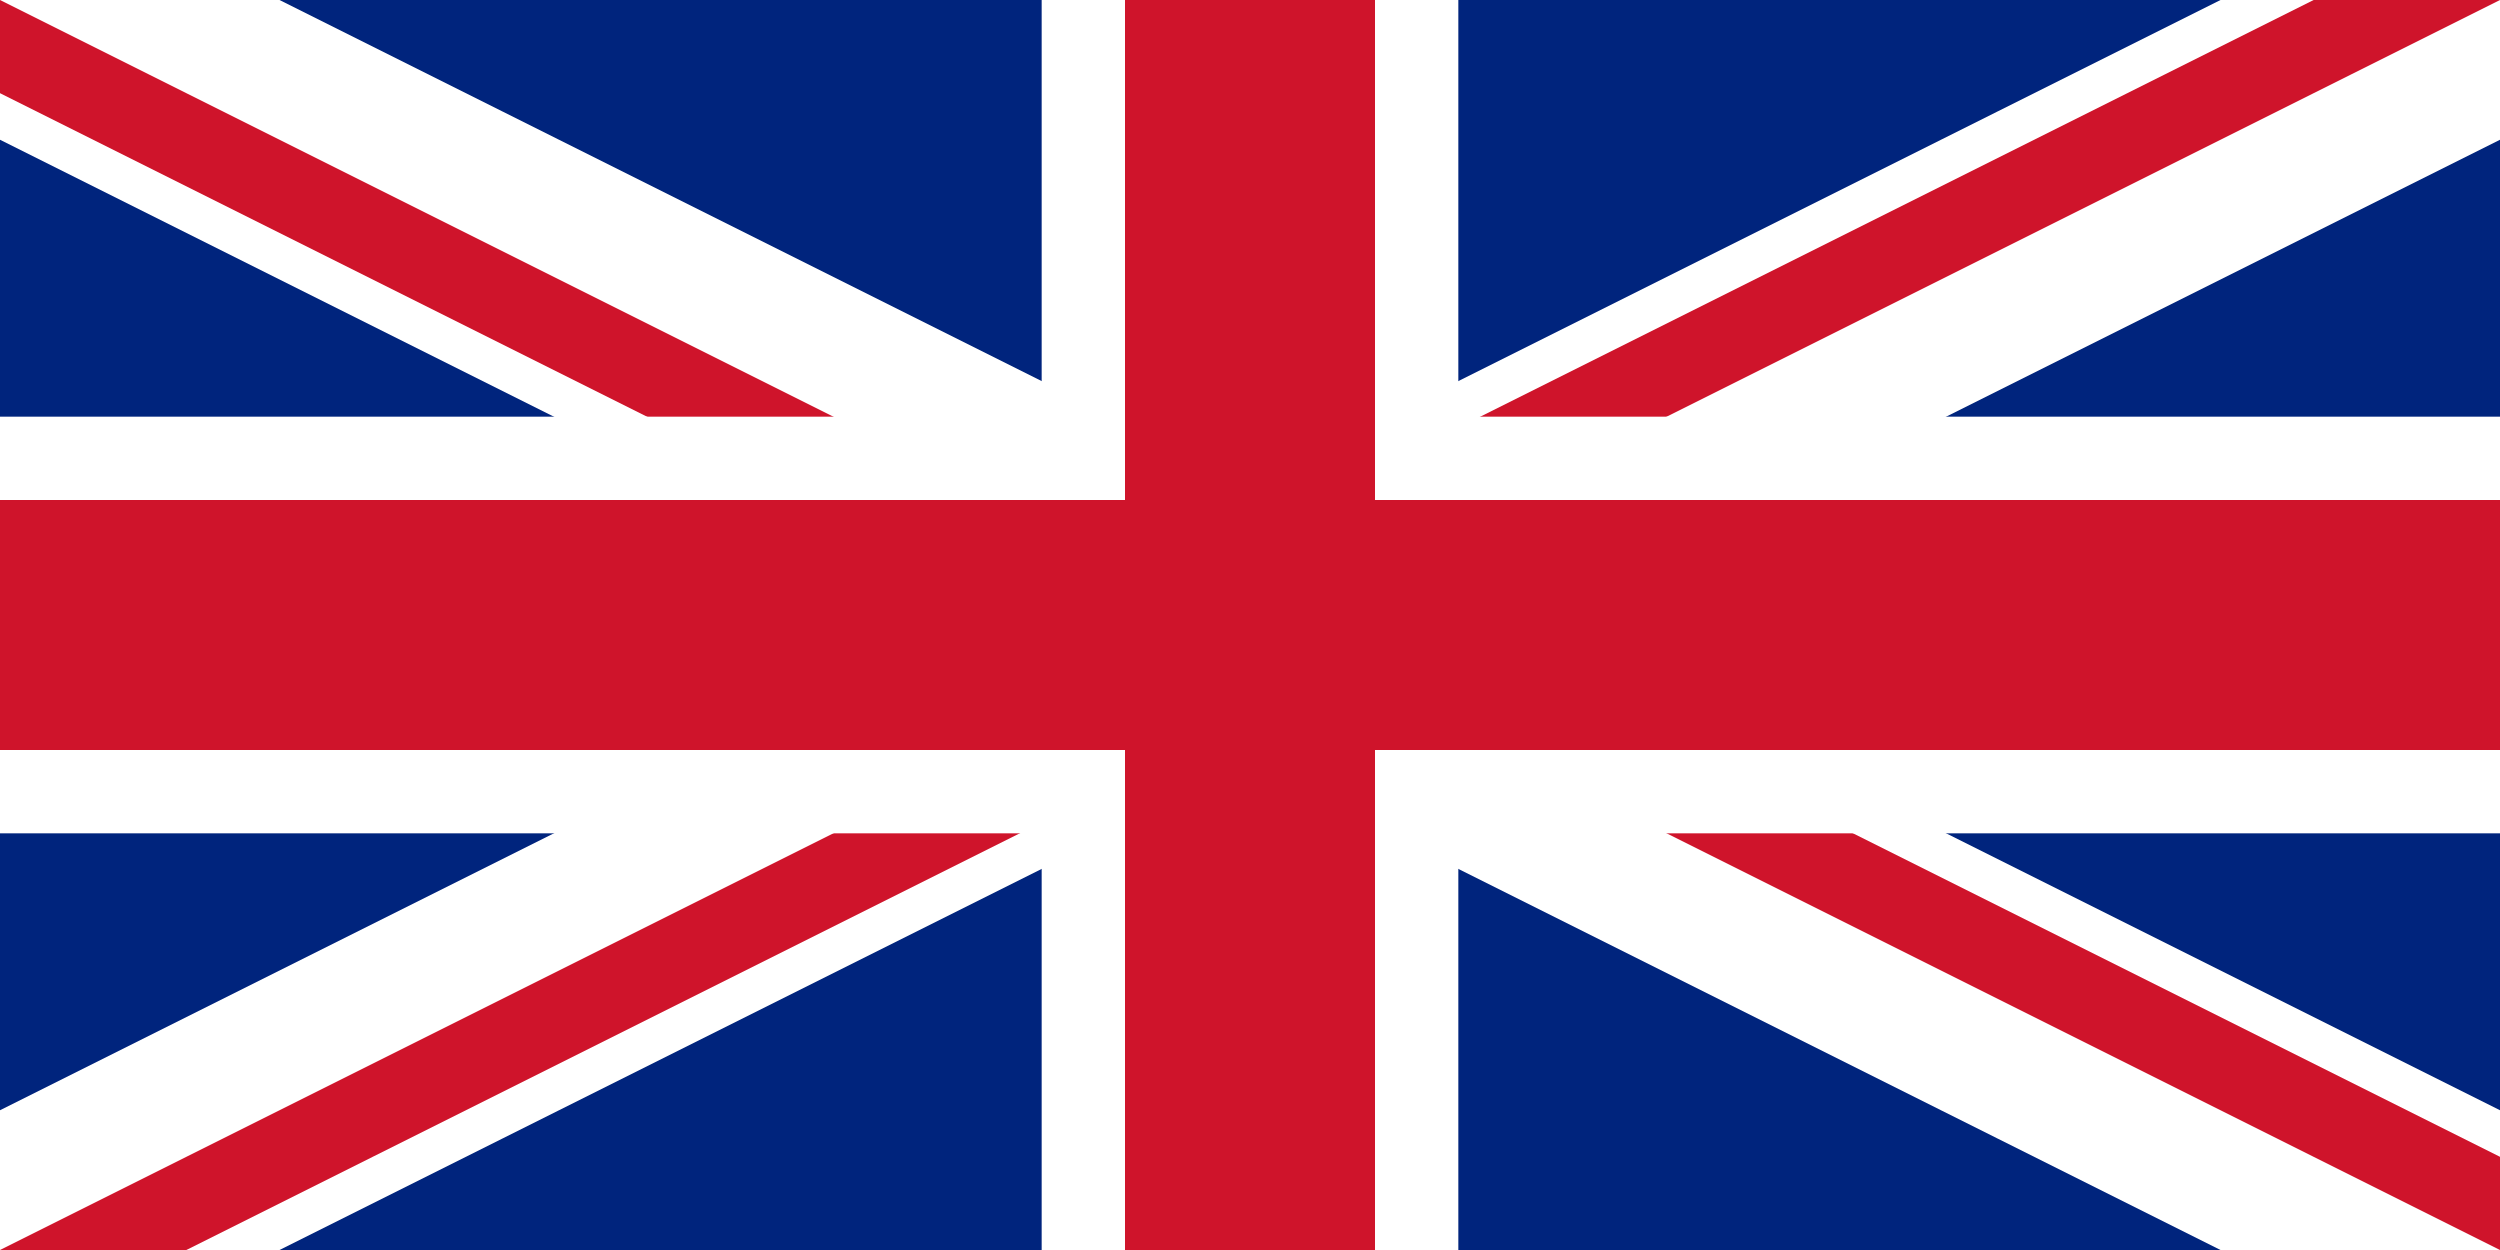
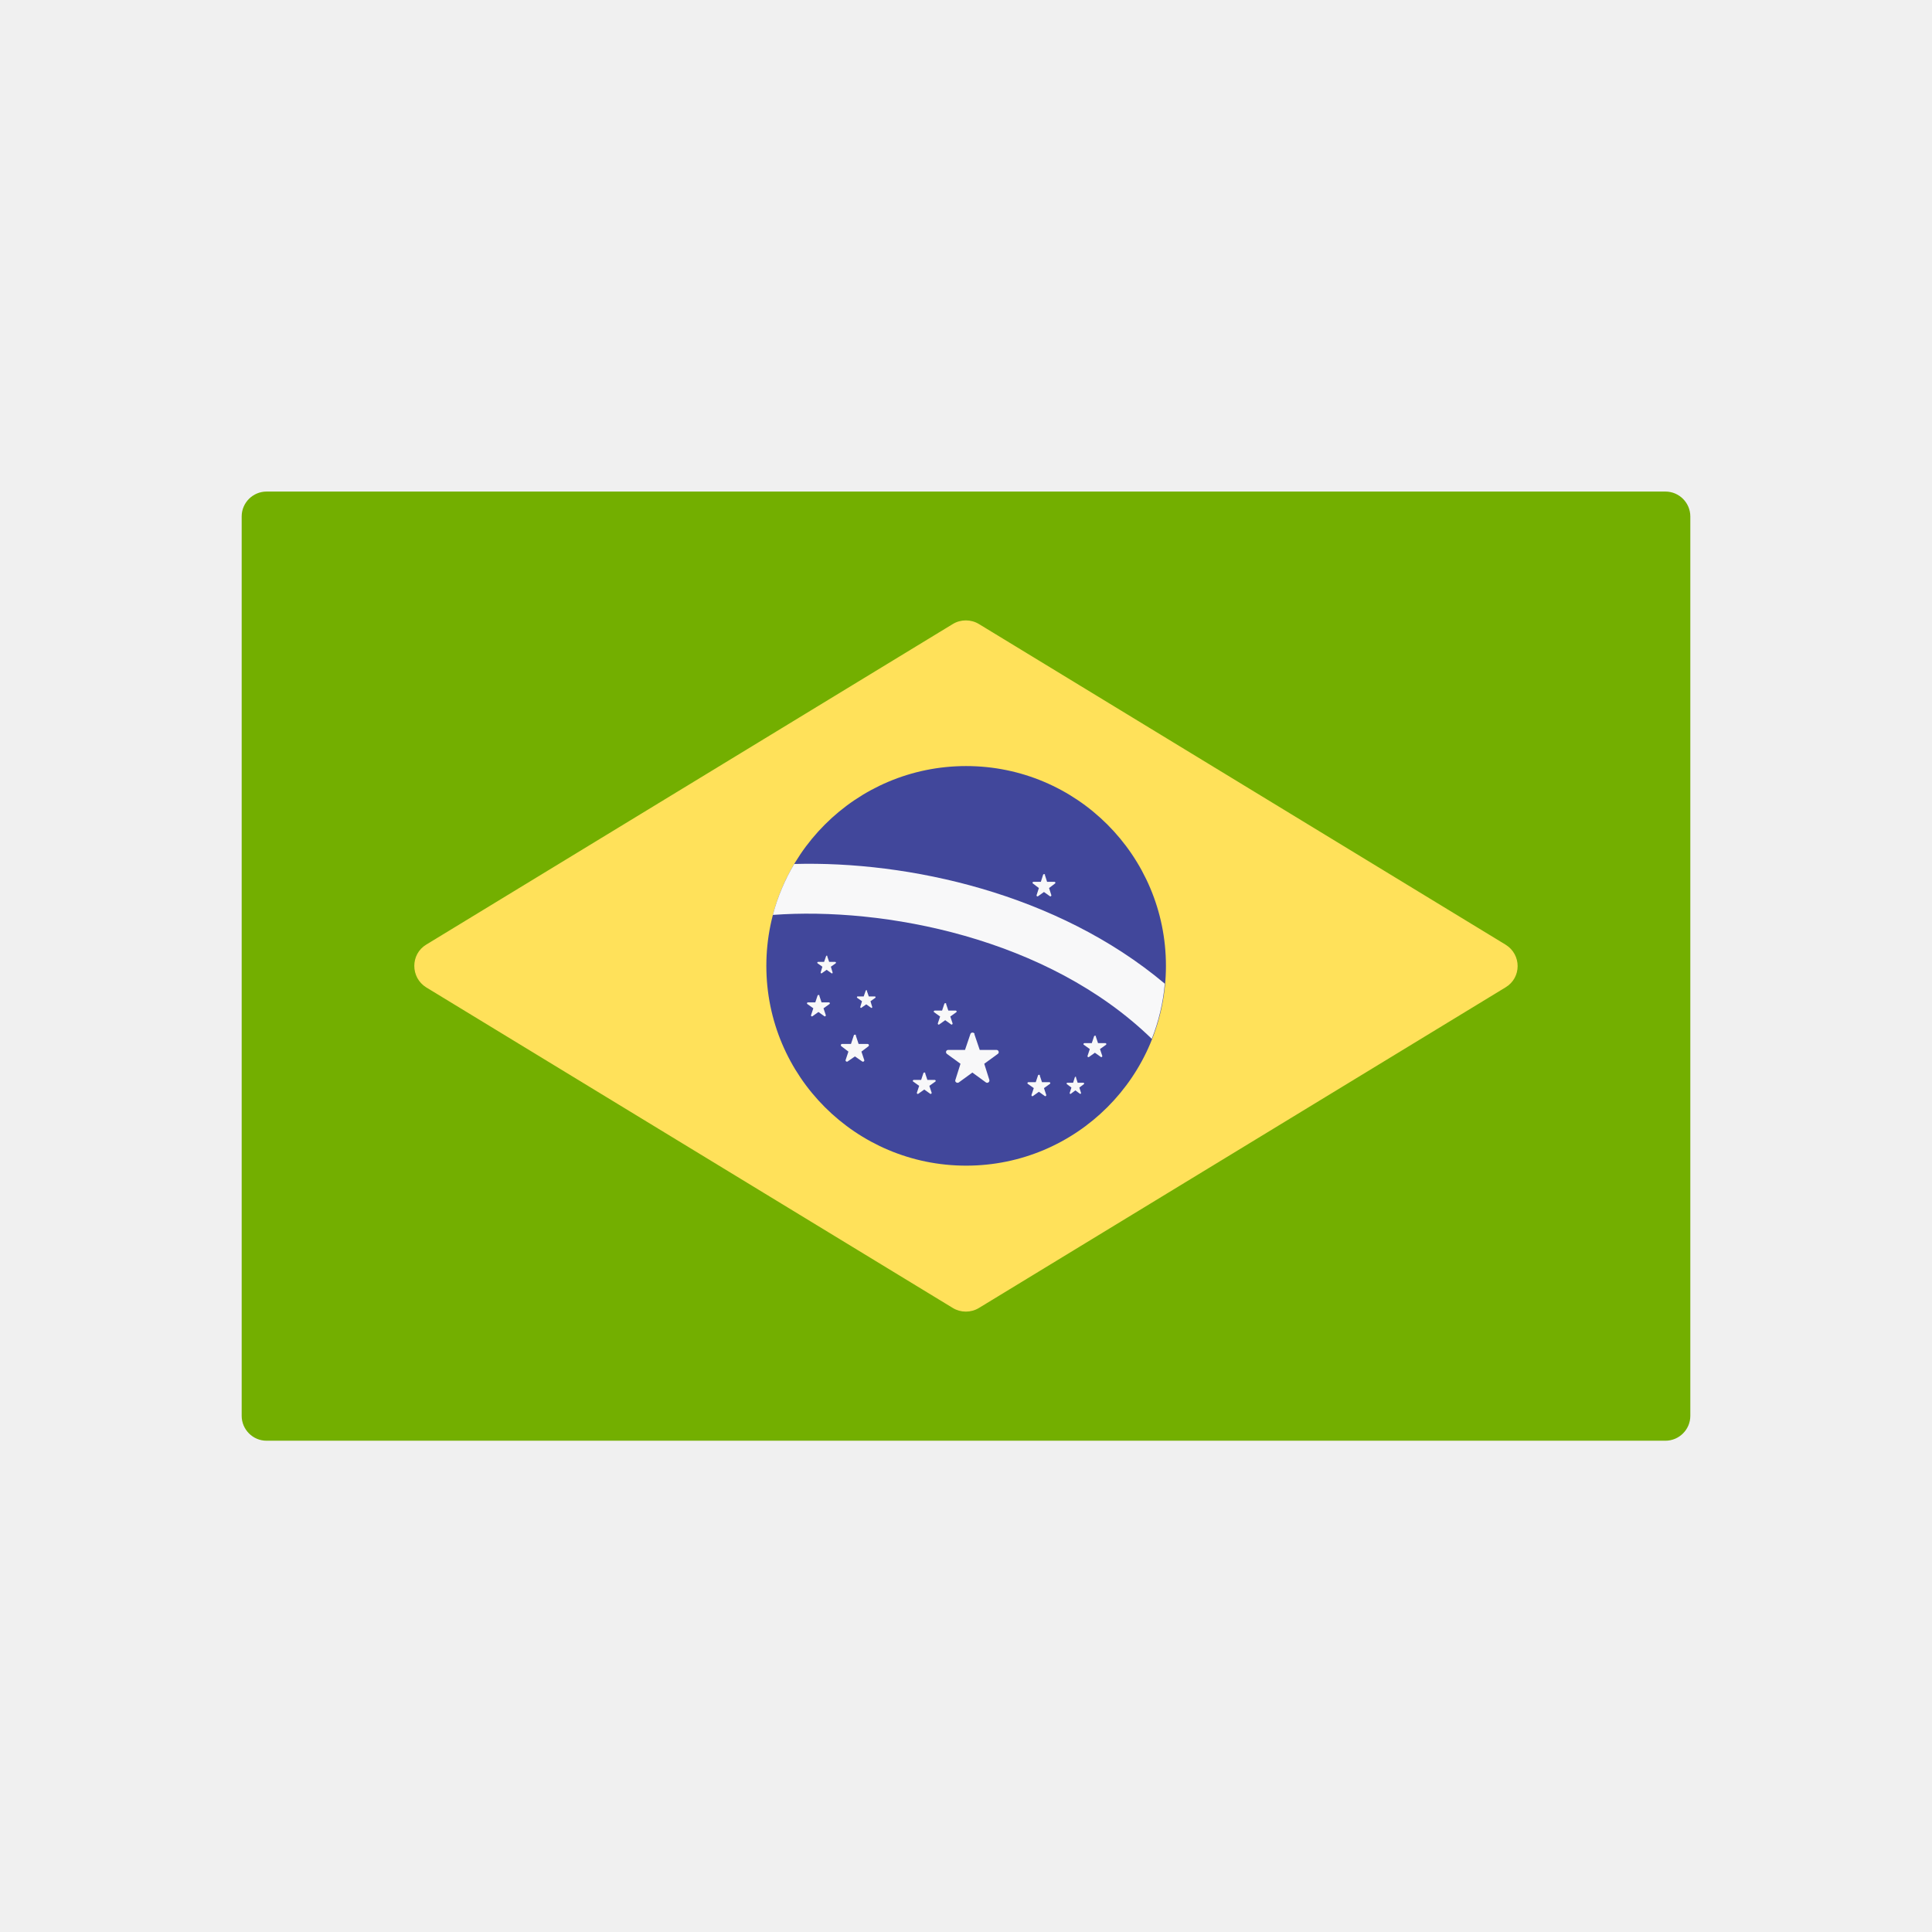
- <svg xmlns="http://www.w3.org/2000/svg" viewBox="0 0 60 30" width="1200" height="600">
-   <clipPath id="a">
-     <path d="M30 15h30v15zv15H0zH0V0zV0h30z" />
-   </clipPath>
-   <path d="M0 0v30h60V0z" fill="#00247d" />
-   <path d="M0 0l60 30m0-30L0 30" stroke="#fff" stroke-width="6" />
-   <path d="M0 0l60 30m0-30L0 30" clip-path="url(#a)" stroke="#cf142b" stroke-width="4" />
-   <path d="M30 0v30M0 15h60" stroke="#fff" stroke-width="10" />
-   <path d="M30 0v30M0 15h60" stroke="#cf142b" stroke-width="6" />
+ <svg xmlns="http://www.w3.org/2000/svg" height="6.827in" style="shape-rendering:geometricPrecision; text-rendering:geometricPrecision; image-rendering:optimizeQuality; fill-rule:evenodd; clip-rule:evenodd" viewBox="0 0 6.827 6.827" width="6.827in" xml:space="preserve">
+   <defs>
+     <style type="text/css">
+    
+     .fil4 {fill:none}
+     .fil2 {fill:#41479B}
+     .fil0 {fill:#73AF00}
+     .fil1 {fill:#FFE15A}
+     .fil3 {fill:#F8F8F9}
+    
+   </style>
+   </defs>
+   <g id="Layer_x0020_1">
+     <g id="_531987256">
+       <path class="fil0" d="M5.885 5.091l-4.943 0c-0.049,0 -0.088,-0.04 -0.088,-0.088l0 -3.178c0,-0.049 0.04,-0.088 0.088,-0.088l4.943 0c0.049,0 0.088,0.04 0.088,0.088l0 3.178c0,0.049 -0.04,0.088 -0.088,0.088z" id="_498778376" />
+       <path class="fil1" d="M3.367 2.205l-1.861 1.133c-0.056,0.034 -0.056,0.116 0,0.151l1.861 1.133c0.028,0.017 0.064,0.017 0.092,3.93701e-006l1.861 -1.133c0.057,-0.034 0.057,-0.116 0,-0.151l-1.861 -1.133c-0.028,-0.017 -0.064,-0.017 -0.092,0z" id="_498778496" />
+       <path class="fil2" d="M4.12 3.413c0,0.39 -0.316,0.706 -0.706,0.706 -0.39,0 -0.706,-0.316 -0.706,-0.706 0,-0.39 0.316,-0.706 0.706,-0.706 0.39,0 0.706,0.316 0.706,0.706z" id="_498778352" />
+       <path class="fil3" d="M2.807 3.052c-0.033,0.056 -0.059,0.116 -0.076,0.181 0.391,-0.029 0.971,0.08 1.339,0.438 0.024,-0.061 0.04,-0.127 0.046,-0.195 -0.381,-0.32 -0.907,-0.434 -1.309,-0.423z" id="_498778304" />
+       <path class="fil3" d="M3.443 3.654l0.019 0.056 0.059 0c0.008,5.11811e-005 0.011,0.01 0.005,0.014l-0.048 0.035 0.018 0.057c0.002,0.007 -0.006,0.013 -0.012,0.009l-0.048 -0.035 -0.048 0.035c-0.006,0.004 -0.015,-0.002 -0.012,-0.009l0.018 -0.057 -0.048 -0.035c-0.006,-0.005 -0.003,-0.014 0.005,-0.014l0.059 -0 0.019 -0.056c0.002,-0.007 0.013,-0.007 0.015,0z" id="_498778280" />
+       <path class="fil3" d="M3.674 3.8l0.008 0.024 0.026 0c0.003,0 0.005,0.004 0.002,0.006l-0.021 0.015 0.008 0.024c0.001,0.003 -0.003,0.006 -0.005,0.004l-0.021 -0.015 -0.021 0.015c-0.003,0.002 -0.006,-0.001 -0.005,-0.004l0.008 -0.024 -0.021 -0.015c-0.003,-0.002 -0.001,-0.006 0.002,-0.006l0.026 -0 0.008 -0.024c0.001,-0.003 0.006,-0.003 0.007,0z" id="_498777752" />
+       <path class="fil3" d="M3.343 3.547l0.008 0.024 0.026 0c0.003,0 0.005,0.004 0.002,0.006l-0.021 0.015 0.008 0.024c0.001,0.003 -0.003,0.006 -0.005,0.004l-0.021 -0.015 -0.021 0.015c-0.003,0.002 -0.006,-0.001 -0.005,-0.004l0.008 -0.024 -0.021 -0.015c-0.003,-0.002 -0.001,-0.006 0.002,-0.006l0.026 -0 0.008 -0.024c0.001,-0.003 0.006,-0.003 0.007,0z" id="_498777680" />
+       <path class="fil3" d="M2.895 3.518l0.008 0.024 0.026 0c0.003,0 0.005,0.004 0.002,0.006l-0.021 0.015 0.008 0.024c0.001,0.003 -0.003,0.006 -0.005,0.004l-0.021 -0.015 -0.021 0.015c-0.003,0.002 -0.006,-0.001 -0.005,-0.004l0.008 -0.024 -0.021 -0.015c-0.003,-0.002 -0.001,-0.006 0.002,-0.006l0.026 -0 0.008 -0.024c0.001,-0.003 0.006,-0.003 0.007,0z" id="_498777920" />
+       <path class="fil3" d="M3.269 3.792l0.008 0.024 0.026 0c0.003,0 0.005,0.004 0.002,0.006l-0.021 0.015 0.008 0.024c0.001,0.003 -0.003,0.006 -0.005,0.004l-0.021 -0.015 -0.021 0.015c-0.003,0.002 -0.006,-0.001 -0.005,-0.004l0.008 -0.024 -0.021 -0.015c-0.003,-0.002 -0.001,-0.006 0.002,-0.006l0.026 -0 0.008 -0.024c0.001,-0.003 0.006,-0.003 0.007,0z" id="_498778112" />
+       <path class="fil3" d="M3.063 3.501l0.007 0.02 0.021 0c0.003,0 0.004,0.003 0.002,0.005l-0.017 0.012 0.006 0.02c0.001,0.003 -0.002,0.005 -0.004,0.003l-0.017 -0.012 -0.017 0.012c-0.002,0.002 -0.005,-0.001 -0.004,-0.003l0.006 -0.02 -0.017 -0.012c-0.002,-0.002 -0.001,-0.005 0.002,-0.005l0.021 -0 0.007 -0.02c0.001,-0.003 0.004,-0.003 0.005,0z" id="_498777848" />
+       <path class="fil3" d="M3.692 3.091l0.008 0.025 0.026 0c0.003,4.72441e-005 0.005,0.004 0.002,0.006l-0.021 0.016 0.008 0.025c0.001,0.003 -0.003,0.006 -0.005,0.004l-0.021 -0.015 -0.021 0.015c-0.003,0.002 -0.006,-0.001 -0.005,-0.004l0.008 -0.025 -0.021 -0.016c-0.003,-0.002 -0.001,-0.006 0.002,-0.006l0.026 -0 0.008 -0.025c0.001,-0.003 0.006,-0.003 0.007,0z" id="_498777872" />
+       <path class="fil3" d="M2.923 3.379l0.007 0.02 0.021 0c0.003,0 0.004,0.003 0.002,0.005l-0.017 0.012 0.006 0.02c0.001,0.003 -0.002,0.005 -0.004,0.003l-0.017 -0.012 -0.017 0.012c-0.002,0.002 -0.005,-0.001 -0.004,-0.003l0.006 -0.02 -0.017 -0.012c-0.002,-0.002 -0.001,-0.005 0.002,-0.005l0.021 -0 0.007 -0.02c0.001,-0.003 0.004,-0.003 0.005,0z" id="_498777704" />
+       <path class="fil3" d="M3.024 3.659l0.01 0.03 0.032 0c0.004,0 0.006,0.005 0.003,0.008l-0.025 0.019 0.01 0.03c0.001,0.004 -0.003,0.007 -0.007,0.005l-0.026 -0.018 -0.026 0.018c-0.003,0.002 -0.008,-0.001 -0.007,-0.005l0.01 -0.03 -0.025 -0.019c-0.003,-0.002 -0.002,-0.008 0.002,-0.008l0.032 -0 0.01 -0.03c0.001,-0.004 0.007,-0.004 0.008,0z" id="_498777800" />
+       <path class="fil3" d="M3.802 3.807l0.006 0.019 0.02 0c0.003,0 0.004,0.003 0.002,0.005l-0.016 0.012 0.006 0.019c0.001,0.002 -0.002,0.004 -0.004,0.003l-0.016 -0.012 -0.016 0.012c-0.002,0.002 -0.005,-0.001 -0.004,-0.003l0.006 -0.019 -0.016 -0.012c-0.002,-0.002 -0.001,-0.005 0.002,-0.005l0.02 -0 0.006 -0.019c0.001,-0.003 0.004,-0.003 0.005,0z" id="_531986152" />
+       <path class="fil3" d="M3.872 3.662l0.008 0.024 0.026 0c0.003,5.11811e-005 0.005,0.004 0.002,0.006l-0.021 0.015 0.008 0.024c0.001,0.003 -0.003,0.006 -0.005,0.004l-0.021 -0.015 -0.021 0.015c-0.003,0.002 -0.006,-0.001 -0.005,-0.004l0.008 -0.024 -0.021 -0.015c-0.003,-0.002 -0.001,-0.006 0.002,-0.006l0.026 -0 0.008 -0.024c0.001,-0.003 0.006,-0.003 0.007,0z" id="_531994648" />
+     </g>
+   </g>
+   <rect class="fil4" height="6.827" width="6.827" />
</svg>
